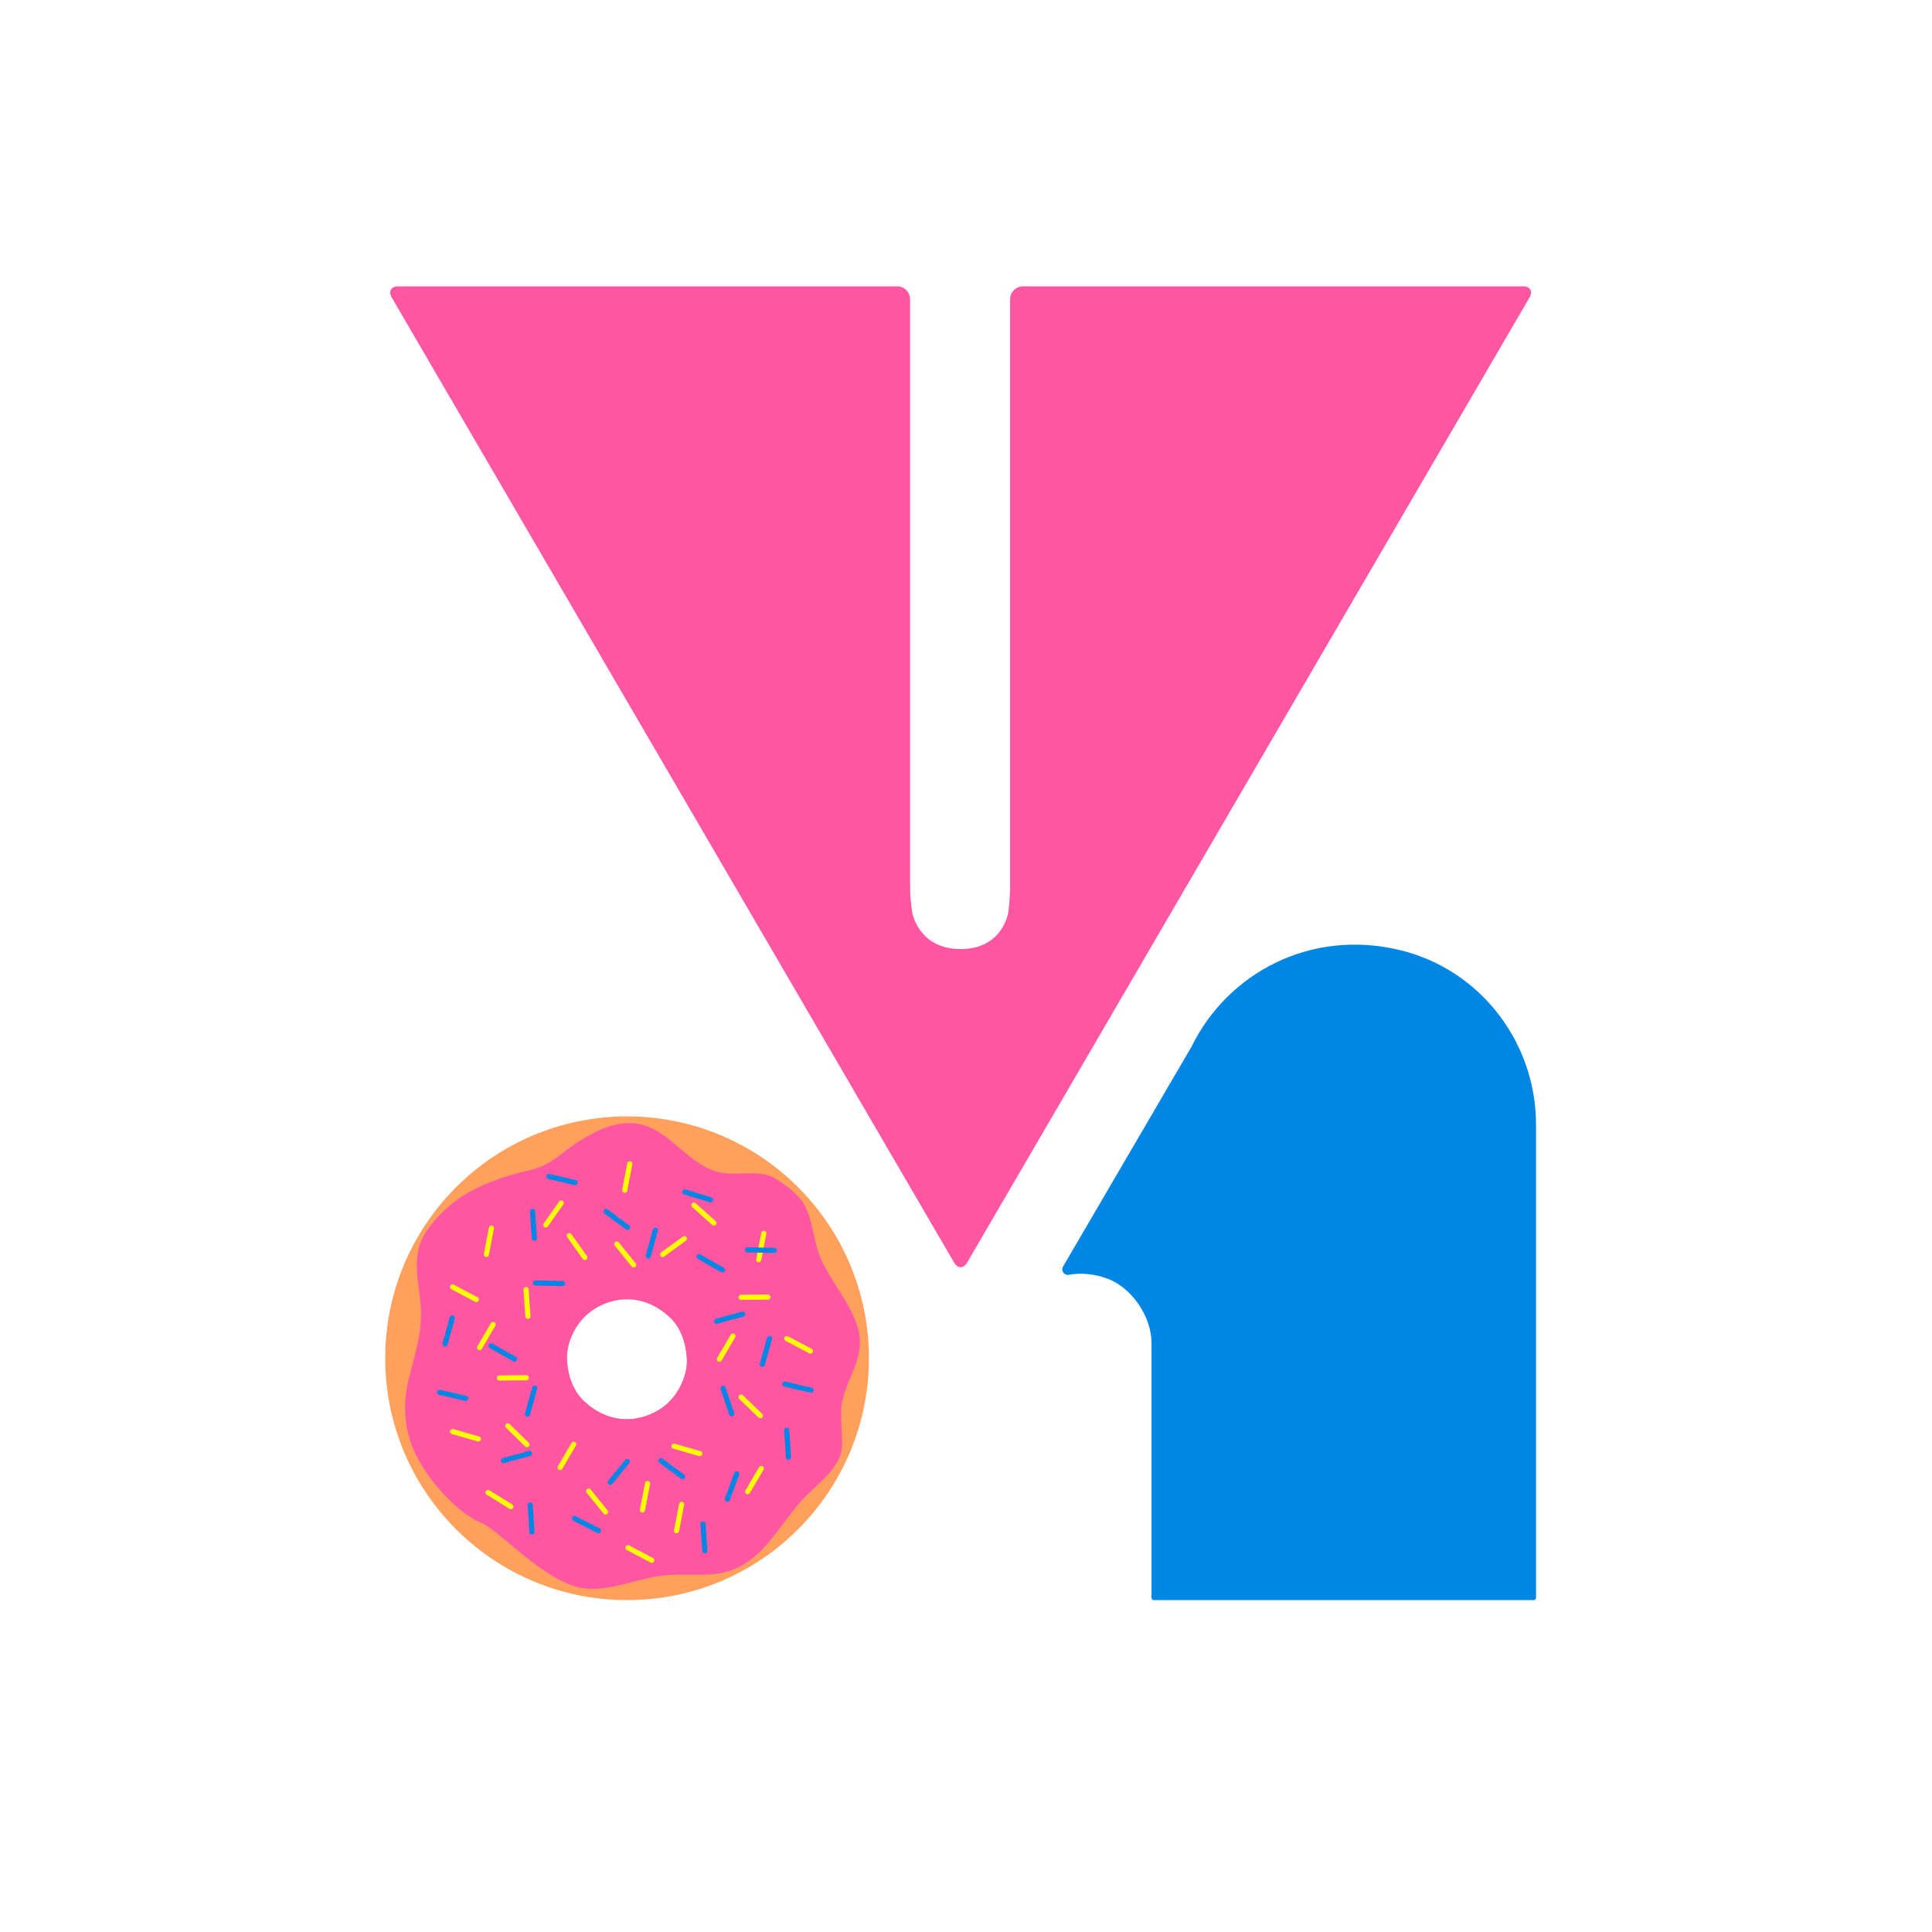
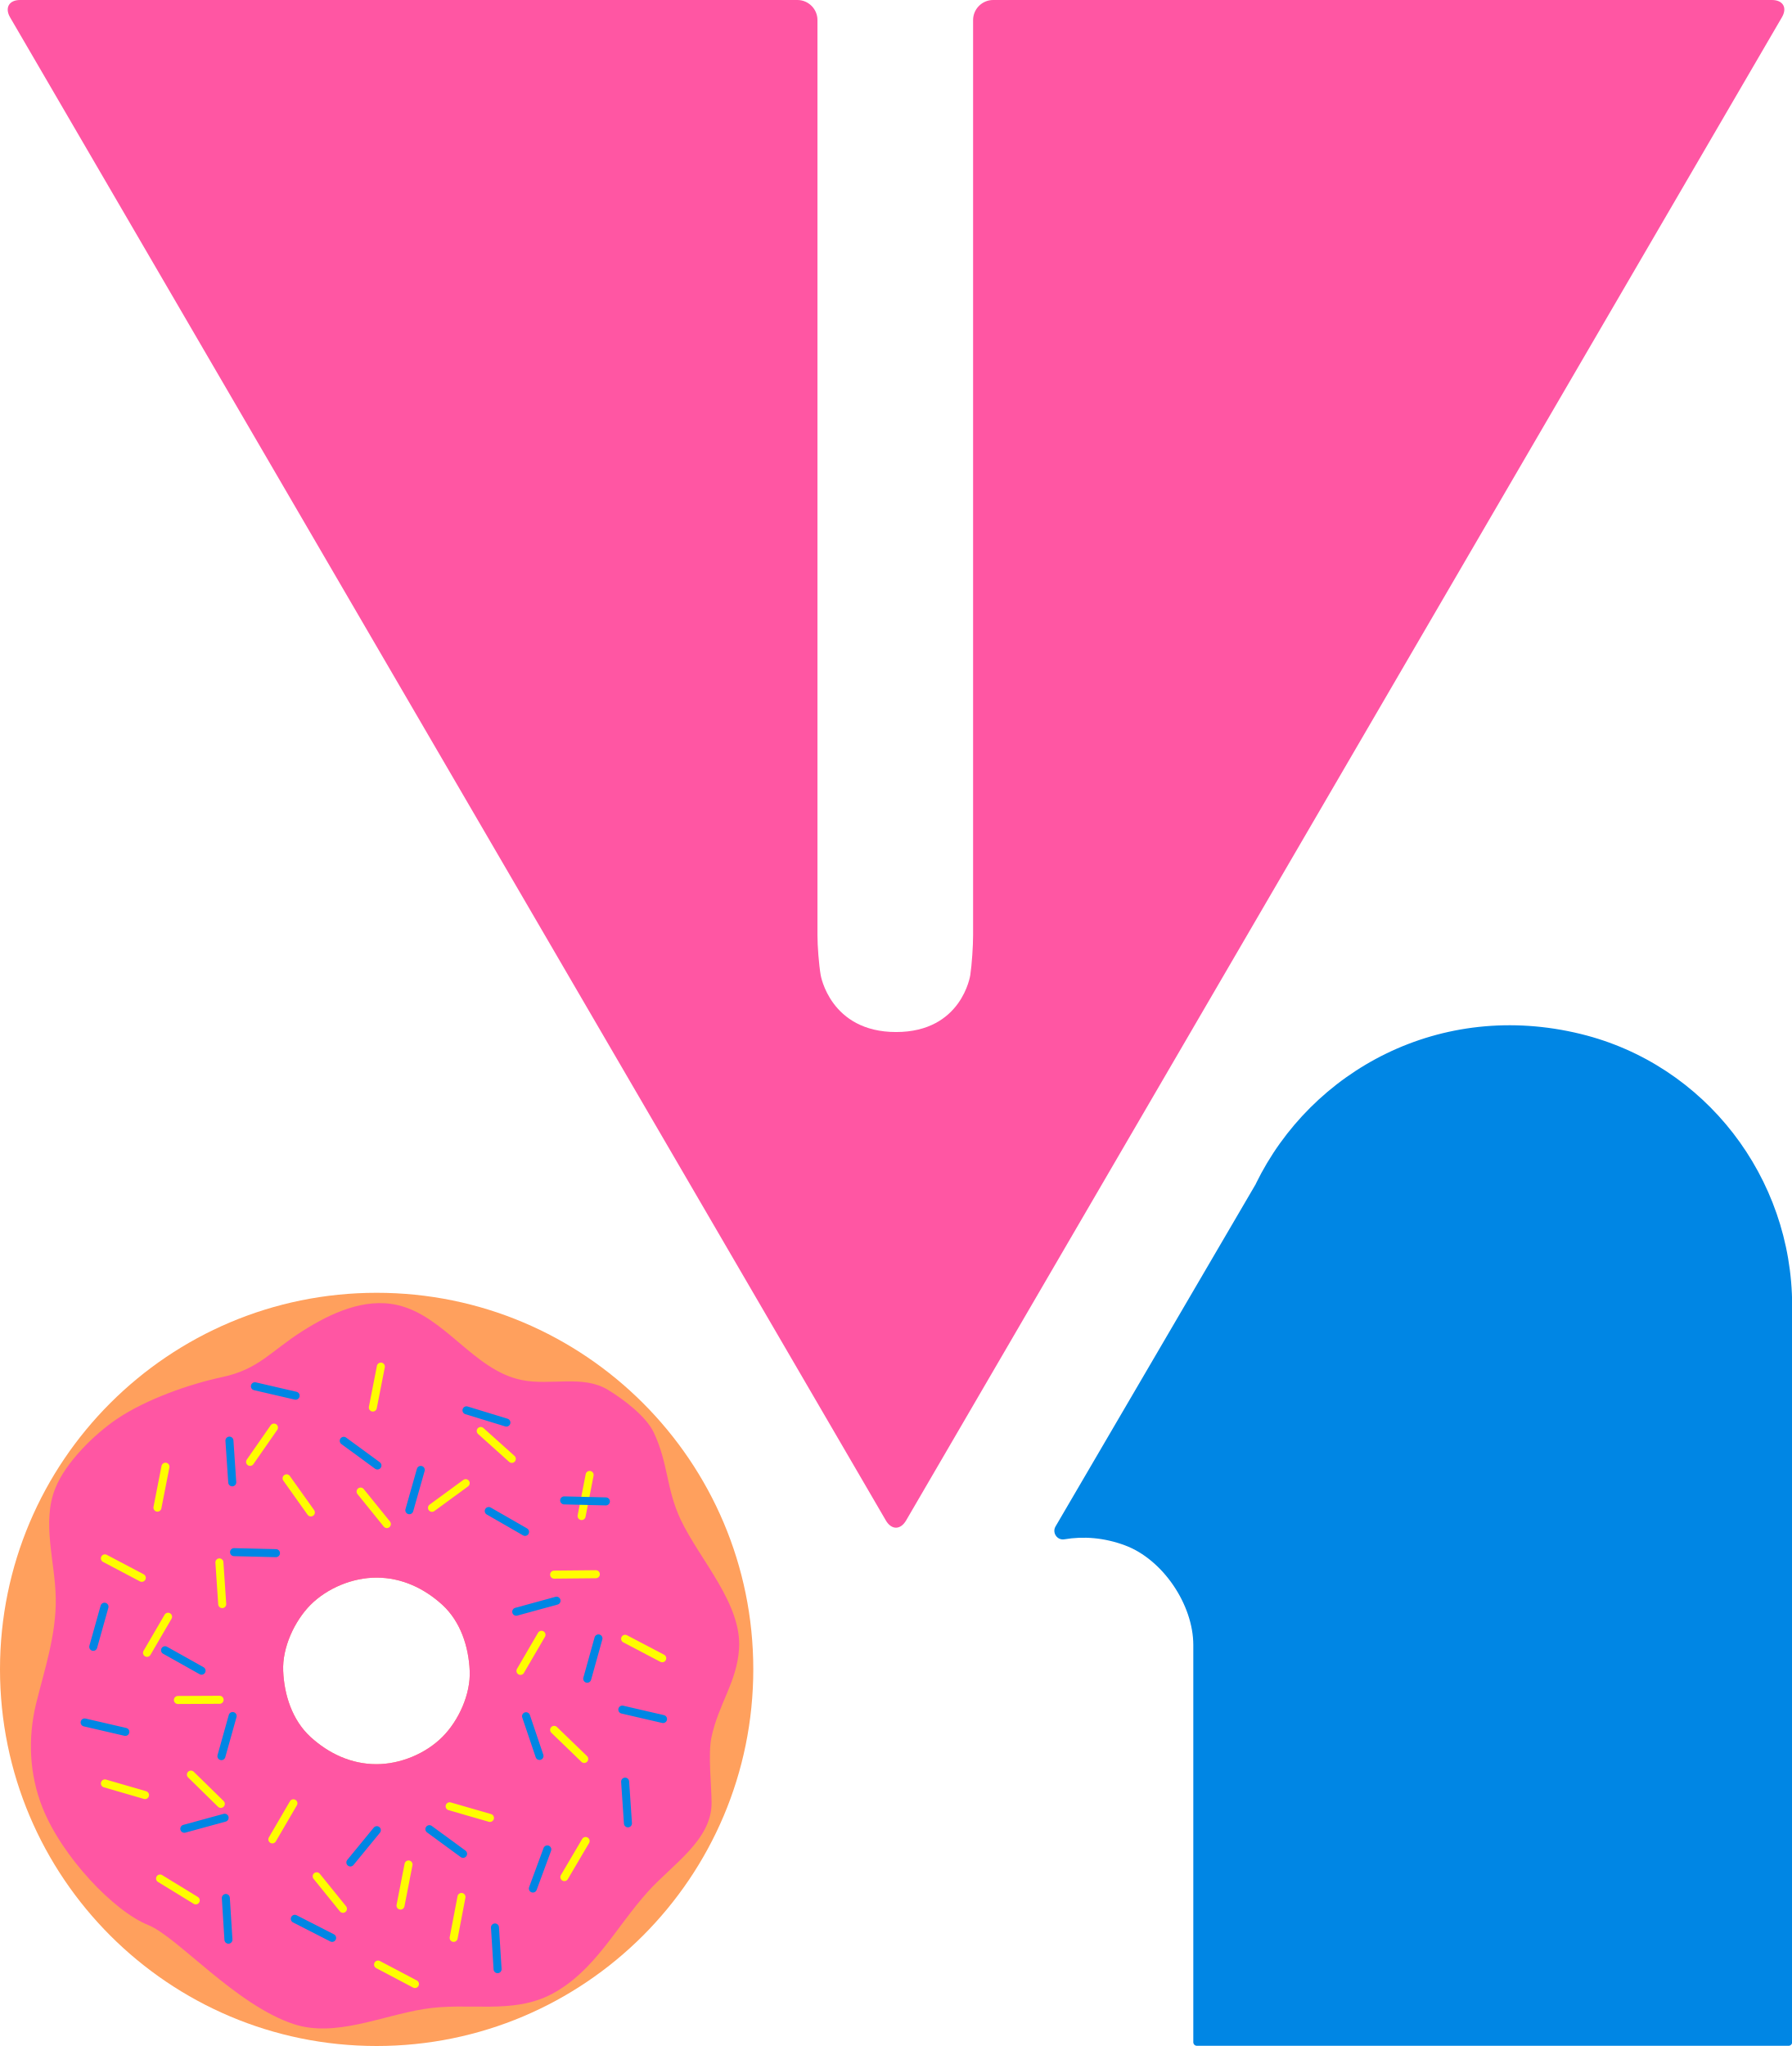
- <svg xmlns="http://www.w3.org/2000/svg" id="donut" viewBox="0 0 1500 1500">
-   <defs>
-     <style>
-       .cls-1 {
-         stroke: #0086e4;
-       }
- 
-       .cls-1, .cls-2 {
-         fill: none;
-         stroke-linecap: round;
-         stroke-width: 4px;
-       }
- 
-       .cls-2 {
-         stroke: #fffd00;
-       }
- 
-       .cls-3 {
-         fill: #ffa05d;
-       }
- 
-       .cls-3, .cls-4, .cls-5 {
-         stroke-width: 0px;
-       }
- 
-       .cls-4 {
-         fill: #ff56a3;
-       }
- 
-       .cls-5 {
-         fill: #0086e4;
-       }
-     </style>
-   </defs>
+ <svg xmlns="http://www.w3.org/2000/svg" version="1.1" id="donut" x="0px" y="0px" viewBox="0 0 893.5 1020" style="enable-background:new 0 0 893.5 1020;" xml:space="preserve">
+   <style type="text/css">
+ 	.st0{fill:#FFA05D;}
+ 	.st1{fill:#FF56A3;}
+ 	.st2{fill:none;stroke:#FFFD00;stroke-width:4;stroke-linecap:round;}
+ 	.st3{fill:none;stroke:#0086E4;stroke-width:4;stroke-linecap:round;}
+ 	.st4{fill:#0086E4;}
+ </style>
  <g>
-     <path class="cls-3" d="m486.85,866.78c-103.7,0-187.77,84.07-187.77,187.77s84.07,187.77,187.77,187.77,187.77-84.07,187.77-187.77-84.07-187.77-187.77-187.77Zm32.81,221.44c-8.44,8.44-20.99,13.64-32.92,13.64-12.62,0-23.81-5.27-32.92-13.64-9.14-8.39-13.1-20.88-13.64-32.92-.52-11.6,5.56-24.85,13.64-32.92,8.44-8.44,20.99-13.64,32.92-13.64,12.62,0,23.81,5.27,32.92,13.64,9.14,8.39,13.1,20.88,13.64,32.92.52,11.6-5.56,24.85-13.64,32.92Z" />
-     <path class="cls-4" d="m667.56,1044.31c1.52-22.36-19.48-44.18-29.07-64.44-7.34-15.5-6.09-27.94-13.43-43.44-3.85-8.13-15.25-16.72-22.95-21.36-12.45-7.5-28.57-1.91-42.82-4.75-23.97-4.77-38.26-32.05-62.11-37.39-16.37-3.67-33.07,4.02-47.27,12.96-15.82,9.97-21.67,19.01-39.89,22.94-16.89,3.64-38.09,11.19-52.31,20.71-11.47,7.68-25.86,21.91-31.02,34.71-6.9,17.13-.1,36.39.21,54.86.3,17.86-5.54,35.15-9.78,52.5-4.23,17.35-3.44,35.32,3.17,51.91,9.8,24.6,35.67,51.68,52.67,58.48,14.53,5.81,43.53,39.85,72.65,49.4,20.54,6.74,43.33-4.01,64.66-7.54,22.25-3.69,44.23,3.02,64.14-7.58,21.33-11.36,31.57-33.04,47.75-50.99,12.29-13.64,31.7-25.73,31.7-44.1,0-8.33-1.78-24.39-.09-32.55,3.48-16.83,12.67-27.62,13.8-44.32Zm-147.9,43.91c-8.44,8.44-20.99,13.64-32.92,13.64-12.62,0-23.81-5.27-32.92-13.64-9.14-8.39-13.1-20.88-13.64-32.92-.52-11.6,5.56-24.85,13.64-32.92,8.44-8.44,20.99-13.64,32.92-13.64,12.62,0,23.81,5.27,32.92,13.64,9.14,8.39,13.1,20.88,13.64,32.92.52,11.6-5.56,24.85-13.64,32.92Z" />
-     <line class="cls-2" x1="538.77" y1="935.7" x2="554.3" y2="949.59" />
-     <line class="cls-2" x1="575.37" y1="1007.26" x2="596.21" y2="1007.06" />
-     <line class="cls-1" x1="411.64" y1="1168.52" x2="413" y2="1189.32" />
-     <line class="cls-2" x1="387.79" y1="1069.86" x2="408.63" y2="1069.67" />
-     <line class="cls-2" x1="514.5" y1="973.97" x2="531.33" y2="961.69" />
-     <line class="cls-2" x1="610.81" y1="1039.27" x2="629.24" y2="1048.99" />
-     <line class="cls-2" x1="351.39" y1="999.22" x2="369.83" y2="1008.93" />
-     <line class="cls-2" x1="487.6" y1="1201.69" x2="506.03" y2="1211.4" />
-     <line class="cls-2" x1="523.32" y1="1122.8" x2="543.34" y2="1128.59" />
-     <line class="cls-2" x1="351.39" y1="1111.44" x2="371.41" y2="1117.22" />
-     <line class="cls-2" x1="423.75" y1="951.08" x2="435.7" y2="934.01" />
-     <line class="cls-2" x1="377.62" y1="973.91" x2="381.58" y2="953.46" />
-     <line class="cls-2" x1="590.35" y1="1099.19" x2="575.37" y2="1084.71" />
-     <line class="cls-2" x1="525.26" y1="1188.44" x2="529.22" y2="1167.98" />
-     <line class="cls-2" x1="589.07" y1="978.06" x2="593.03" y2="957.6" />
-     <line class="cls-2" x1="498.8" y1="1172.3" x2="502.76" y2="1151.84" />
-     <line class="cls-2" x1="485.02" y1="924.04" x2="488.98" y2="903.58" />
-     <line class="cls-2" x1="591.05" y1="1140.13" x2="580.52" y2="1158.11" />
-     <line class="cls-2" x1="470.11" y1="1173.89" x2="457.02" y2="1157.68" />
-     <line class="cls-2" x1="491.97" y1="982.08" x2="478.88" y2="965.87" />
-     <line class="cls-2" x1="378.93" y1="1158.79" x2="396.66" y2="1169.74" />
-     <line class="cls-2" x1="441.99" y1="959.35" x2="454.08" y2="976.32" />
-     <line class="cls-2" x1="569.06" y1="1037.31" x2="558.54" y2="1055.3" />
-     <line class="cls-2" x1="445.41" y1="1121.36" x2="434.88" y2="1139.34" />
-     <line class="cls-2" x1="382.88" y1="1028.32" x2="372.35" y2="1046.3" />
-     <line class="cls-2" x1="408.44" y1="1001.22" x2="409.89" y2="1022" />
-     <line class="cls-2" x1="394.26" y1="1107.05" x2="409.16" y2="1121.61" />
-     <line class="cls-1" x1="464.64" y1="1188.41" x2="446.09" y2="1178.92" />
-     <line class="cls-1" x1="411.06" y1="1128.5" x2="390.95" y2="1133.99" />
-     <line class="cls-1" x1="576.57" y1="1020.28" x2="556.46" y2="1025.77" />
-     <line class="cls-1" x1="486.98" y1="1134.67" x2="473.82" y2="1150.83" />
-     <line class="cls-1" x1="361.54" y1="1085.69" x2="341.24" y2="1080.98" />
-     <line class="cls-1" x1="629.72" y1="1079.36" x2="609.42" y2="1074.64" />
-     <line class="cls-1" x1="446.53" y1="918.15" x2="426.23" y2="913.44" />
-     <line class="cls-1" x1="436.65" y1="996.58" x2="415.82" y2="996.07" />
-     <line class="cls-1" x1="601.2" y1="970.82" x2="580.37" y2="970.32" />
-     <line class="cls-1" x1="571.98" y1="1144.3" x2="564.75" y2="1163.85" />
-     <line class="cls-1" x1="610.79" y1="1110.49" x2="612.15" y2="1131.29" />
-     <line class="cls-1" x1="381.37" y1="1044.99" x2="399.54" y2="1055.19" />
-     <line class="cls-1" x1="413.48" y1="940.53" x2="414.84" y2="961.33" />
-     <line class="cls-1" x1="545.85" y1="1183.19" x2="547.22" y2="1203.98" />
-     <line class="cls-1" x1="345.54" y1="1043.35" x2="351.15" y2="1023.28" />
-     <line class="cls-1" x1="470.51" y1="940.59" x2="487.3" y2="952.94" />
-     <line class="cls-1" x1="513.18" y1="1134.16" x2="529.96" y2="1146.51" />
-     <line class="cls-1" x1="551.63" y1="931.49" x2="531.7" y2="925.41" />
-     <line class="cls-1" x1="409.52" y1="1097.83" x2="415.13" y2="1077.76" />
-     <line class="cls-1" x1="503.23" y1="975.2" x2="508.84" y2="955.13" />
-     <line class="cls-1" x1="591.87" y1="1059.21" x2="597.48" y2="1039.14" />
-     <line class="cls-1" x1="568.09" y1="1097.66" x2="561.41" y2="1077.93" />
-     <line class="cls-1" x1="560.86" y1="985.96" x2="542.74" y2="975.66" />
+     <g>
+       <path class="st0" d="M187.8,644.5C84.1,644.5,0,728.5,0,832.2S84.1,1020,187.8,1020s187.8-84.1,187.8-187.8    S291.5,644.5,187.8,644.5L187.8,644.5z M220.6,865.9c-8.4,8.4-21,13.6-32.9,13.6c-12.6,0-23.8-5.3-32.9-13.6    c-9.1-8.4-13.1-20.9-13.6-32.9c-0.5-11.6,5.6-24.8,13.6-32.9c8.4-8.4,21-13.6,32.9-13.6c12.6,0,23.8,5.3,32.9,13.6    c9.1,8.4,13.1,20.9,13.6,32.9C234.7,844.6,228.7,857.8,220.6,865.9z" />
+       <path class="st1" d="M368.5,822c1.5-22.4-19.5-44.2-29.1-64.4c-7.3-15.5-6.1-27.9-13.4-43.4c-3.8-8.1-15.2-16.7-23-21.4    c-12.5-7.5-28.6-1.9-42.8-4.8c-24-4.8-38.3-32-62.1-37.4c-16.4-3.7-33.1,4-47.3,13c-15.8,10-21.7,19-39.9,22.9    c-16.9,3.6-38.1,11.2-52.3,20.7c-11.5,7.7-25.9,21.9-31,34.7c-6.9,17.1-0.1,36.4,0.2,54.9c0.3,17.9-5.5,35.2-9.8,52.5    c-4.2,17.3-3.4,35.3,3.2,51.9c9.8,24.6,35.7,51.7,52.7,58.5c14.5,5.8,43.5,39.8,72.6,49.4c20.5,6.7,43.3-4,64.7-7.5    c22.2-3.7,44.2,3,64.1-7.6c21.3-11.4,31.6-33,47.8-51c12.3-13.6,31.7-25.7,31.7-44.1c0-8.3-1.8-24.4-0.1-32.6    C358.2,849.5,367.4,838.7,368.5,822L368.5,822z M220.6,865.9c-8.4,8.4-21,13.6-32.9,13.6c-12.6,0-23.8-5.3-32.9-13.6    c-9.1-8.4-13.1-20.9-13.6-32.9c-0.5-11.6,5.6-24.8,13.6-32.9c8.4-8.4,21-13.6,32.9-13.6c12.6,0,23.8,5.3,32.9,13.6    c9.1,8.4,13.1,20.9,13.6,32.9C234.7,844.6,228.7,857.8,220.6,865.9z" />
+       <line class="st2" x1="239.7" y1="713.4" x2="255.2" y2="727.3" />
+       <line class="st2" x1="276.3" y1="785" x2="297.1" y2="784.8" />
+       <line class="st3" x1="112.6" y1="946.2" x2="113.9" y2="967" />
+       <line class="st2" x1="88.7" y1="847.5" x2="109.5" y2="847.4" />
+       <line class="st2" x1="215.4" y1="751.7" x2="232.2" y2="739.4" />
+       <line class="st2" x1="311.7" y1="817" x2="330.2" y2="826.7" />
+       <line class="st2" x1="52.3" y1="776.9" x2="70.7" y2="786.6" />
+       <line class="st2" x1="188.5" y1="979.4" x2="206.9" y2="989.1" />
+       <line class="st2" x1="224.2" y1="900.5" x2="244.3" y2="906.3" />
+       <line class="st2" x1="52.3" y1="889.1" x2="72.3" y2="894.9" />
+       <line class="st2" x1="124.7" y1="728.8" x2="136.6" y2="711.7" />
+       <line class="st2" x1="78.5" y1="751.6" x2="82.5" y2="731.2" />
+       <line class="st2" x1="291.3" y1="876.9" x2="276.3" y2="862.4" />
+       <line class="st2" x1="226.2" y1="966.1" x2="230.1" y2="945.7" />
+       <line class="st2" x1="290" y1="755.8" x2="294" y2="735.3" />
+       <line class="st2" x1="199.7" y1="950" x2="203.7" y2="929.5" />
+       <line class="st2" x1="185.9" y1="701.7" x2="189.9" y2="681.3" />
+       <line class="st2" x1="292" y1="917.8" x2="281.4" y2="935.8" />
+       <line class="st2" x1="171" y1="951.6" x2="157.9" y2="935.4" />
+       <line class="st2" x1="192.9" y1="759.8" x2="179.8" y2="743.6" />
+       <line class="st2" x1="79.8" y1="936.5" x2="97.6" y2="947.4" />
+       <line class="st2" x1="142.9" y1="737" x2="155" y2="754" />
+       <line class="st2" x1="270" y1="815" x2="259.5" y2="833" />
+       <line class="st2" x1="146.3" y1="899" x2="135.8" y2="917" />
+       <line class="st2" x1="83.8" y1="806" x2="73.3" y2="824" />
+       <line class="st2" x1="109.4" y1="778.9" x2="110.8" y2="799.7" />
+       <line class="st2" x1="95.2" y1="884.7" x2="110.1" y2="899.3" />
+       <line class="st3" x1="165.6" y1="966.1" x2="147" y2="956.6" />
+       <line class="st3" x1="112" y1="906.2" x2="91.9" y2="911.7" />
+       <line class="st3" x1="277.5" y1="798" x2="257.4" y2="803.5" />
+       <line class="st3" x1="187.9" y1="912.4" x2="174.7" y2="928.5" />
+       <line class="st3" x1="62.5" y1="863.4" x2="42.2" y2="858.7" />
+       <line class="st3" x1="330.6" y1="857" x2="310.3" y2="852.3" />
+       <line class="st3" x1="147.4" y1="695.8" x2="127.1" y2="691.1" />
+       <line class="st3" x1="137.6" y1="774.3" x2="116.7" y2="773.8" />
+       <line class="st3" x1="302.1" y1="748.5" x2="281.3" y2="748" />
+       <line class="st3" x1="272.9" y1="922" x2="265.7" y2="941.5" />
+       <line class="st3" x1="311.7" y1="888.2" x2="313.1" y2="909" />
+       <line class="st3" x1="82.3" y1="822.7" x2="100.5" y2="832.9" />
+       <line class="st3" x1="114.4" y1="718.2" x2="115.8" y2="739" />
+       <line class="st3" x1="246.8" y1="960.9" x2="248.1" y2="981.7" />
+       <line class="st3" x1="46.5" y1="821" x2="52.1" y2="801" />
+       <line class="st3" x1="171.4" y1="718.3" x2="188.2" y2="730.6" />
+       <line class="st3" x1="214.1" y1="911.9" x2="230.9" y2="924.2" />
+       <line class="st3" x1="252.5" y1="709.2" x2="232.6" y2="703.1" />
+       <line class="st3" x1="110.4" y1="875.5" x2="116" y2="855.5" />
+       <line class="st3" x1="204.1" y1="752.9" x2="209.8" y2="732.8" />
+       <line class="st3" x1="292.8" y1="836.9" x2="298.4" y2="816.8" />
+       <line class="st3" x1="269" y1="875.4" x2="262.3" y2="855.6" />
+       <line class="st3" x1="261.8" y1="763.7" x2="243.7" y2="753.3" />
+     </g>
+     <path class="st4" d="M788.3,515.5c-70-17.2-134.5,18.1-162.1,74.6c0,0,0,0.1,0,0.1L526.3,761c-1.8,3.1,0.8,7,4.4,6.4   c9.4-1.6,19.7-0.9,30.2,3c18.9,7,34.1,29.6,34.1,49.7v198c0,1,0.8,1.8,1.8,1.8h295c1,0,1.8-0.8,1.8-1.8V650.9   C893.5,587,850.3,530.7,788.3,515.5z" />
+     <path class="st1" d="M441.7,758c2.8,4.8,7.3,4.8,10.1,0L888.5,8.6c2.8-4.8,0.5-8.6-5-8.6H495.2c-5.5,0-10,4.5-10,10v456.2   c0,5.5-0.6,14.5-1.4,19.9c0,0-4.1,28.4-37,28.4s-37.6-28.4-37.6-28.4c-0.9-5.4-1.6-14.4-1.6-19.9V10c0-5.5-4.5-10-10-10H10   c-5.5,0-7.7,3.9-5,8.6L441.7,758L441.7,758z" />
  </g>
-   <path class="cls-5" d="m1087.36,737.76c-70.04-17.16-134.46,18.1-162.12,74.63-.02.03-.03.07-.05.1l-99.84,170.87c-1.83,3.13.81,7.01,4.38,6.39,9.44-1.64,19.72-.86,30.17,3.02,18.86,7,34.13,29.6,34.13,49.72v198.03c0,.99.8,1.79,1.79,1.79h294.96c.99,0,1.79-.8,1.79-1.79v-367.31c0-63.89-43.16-120.25-105.21-135.45Z" />
-   <path class="cls-4" d="m740.8,980.31c2.77,4.75,7.3,4.75,10.07,0l436.66-749.36c2.77-4.75.53-8.64-4.97-8.64h-388.32c-5.5,0-10,4.5-10,10v456.24c0,5.5-.64,14.45-1.43,19.9,0,0-4.11,28.38-36.98,28.38s-37.59-28.42-37.59-28.42c-.9-5.43-1.64-14.36-1.64-19.86V232.31c0-5.5-4.5-10-10-10h-387.5c-5.5,0-7.73,3.89-4.97,8.64l436.66,749.36Z" />
</svg>
